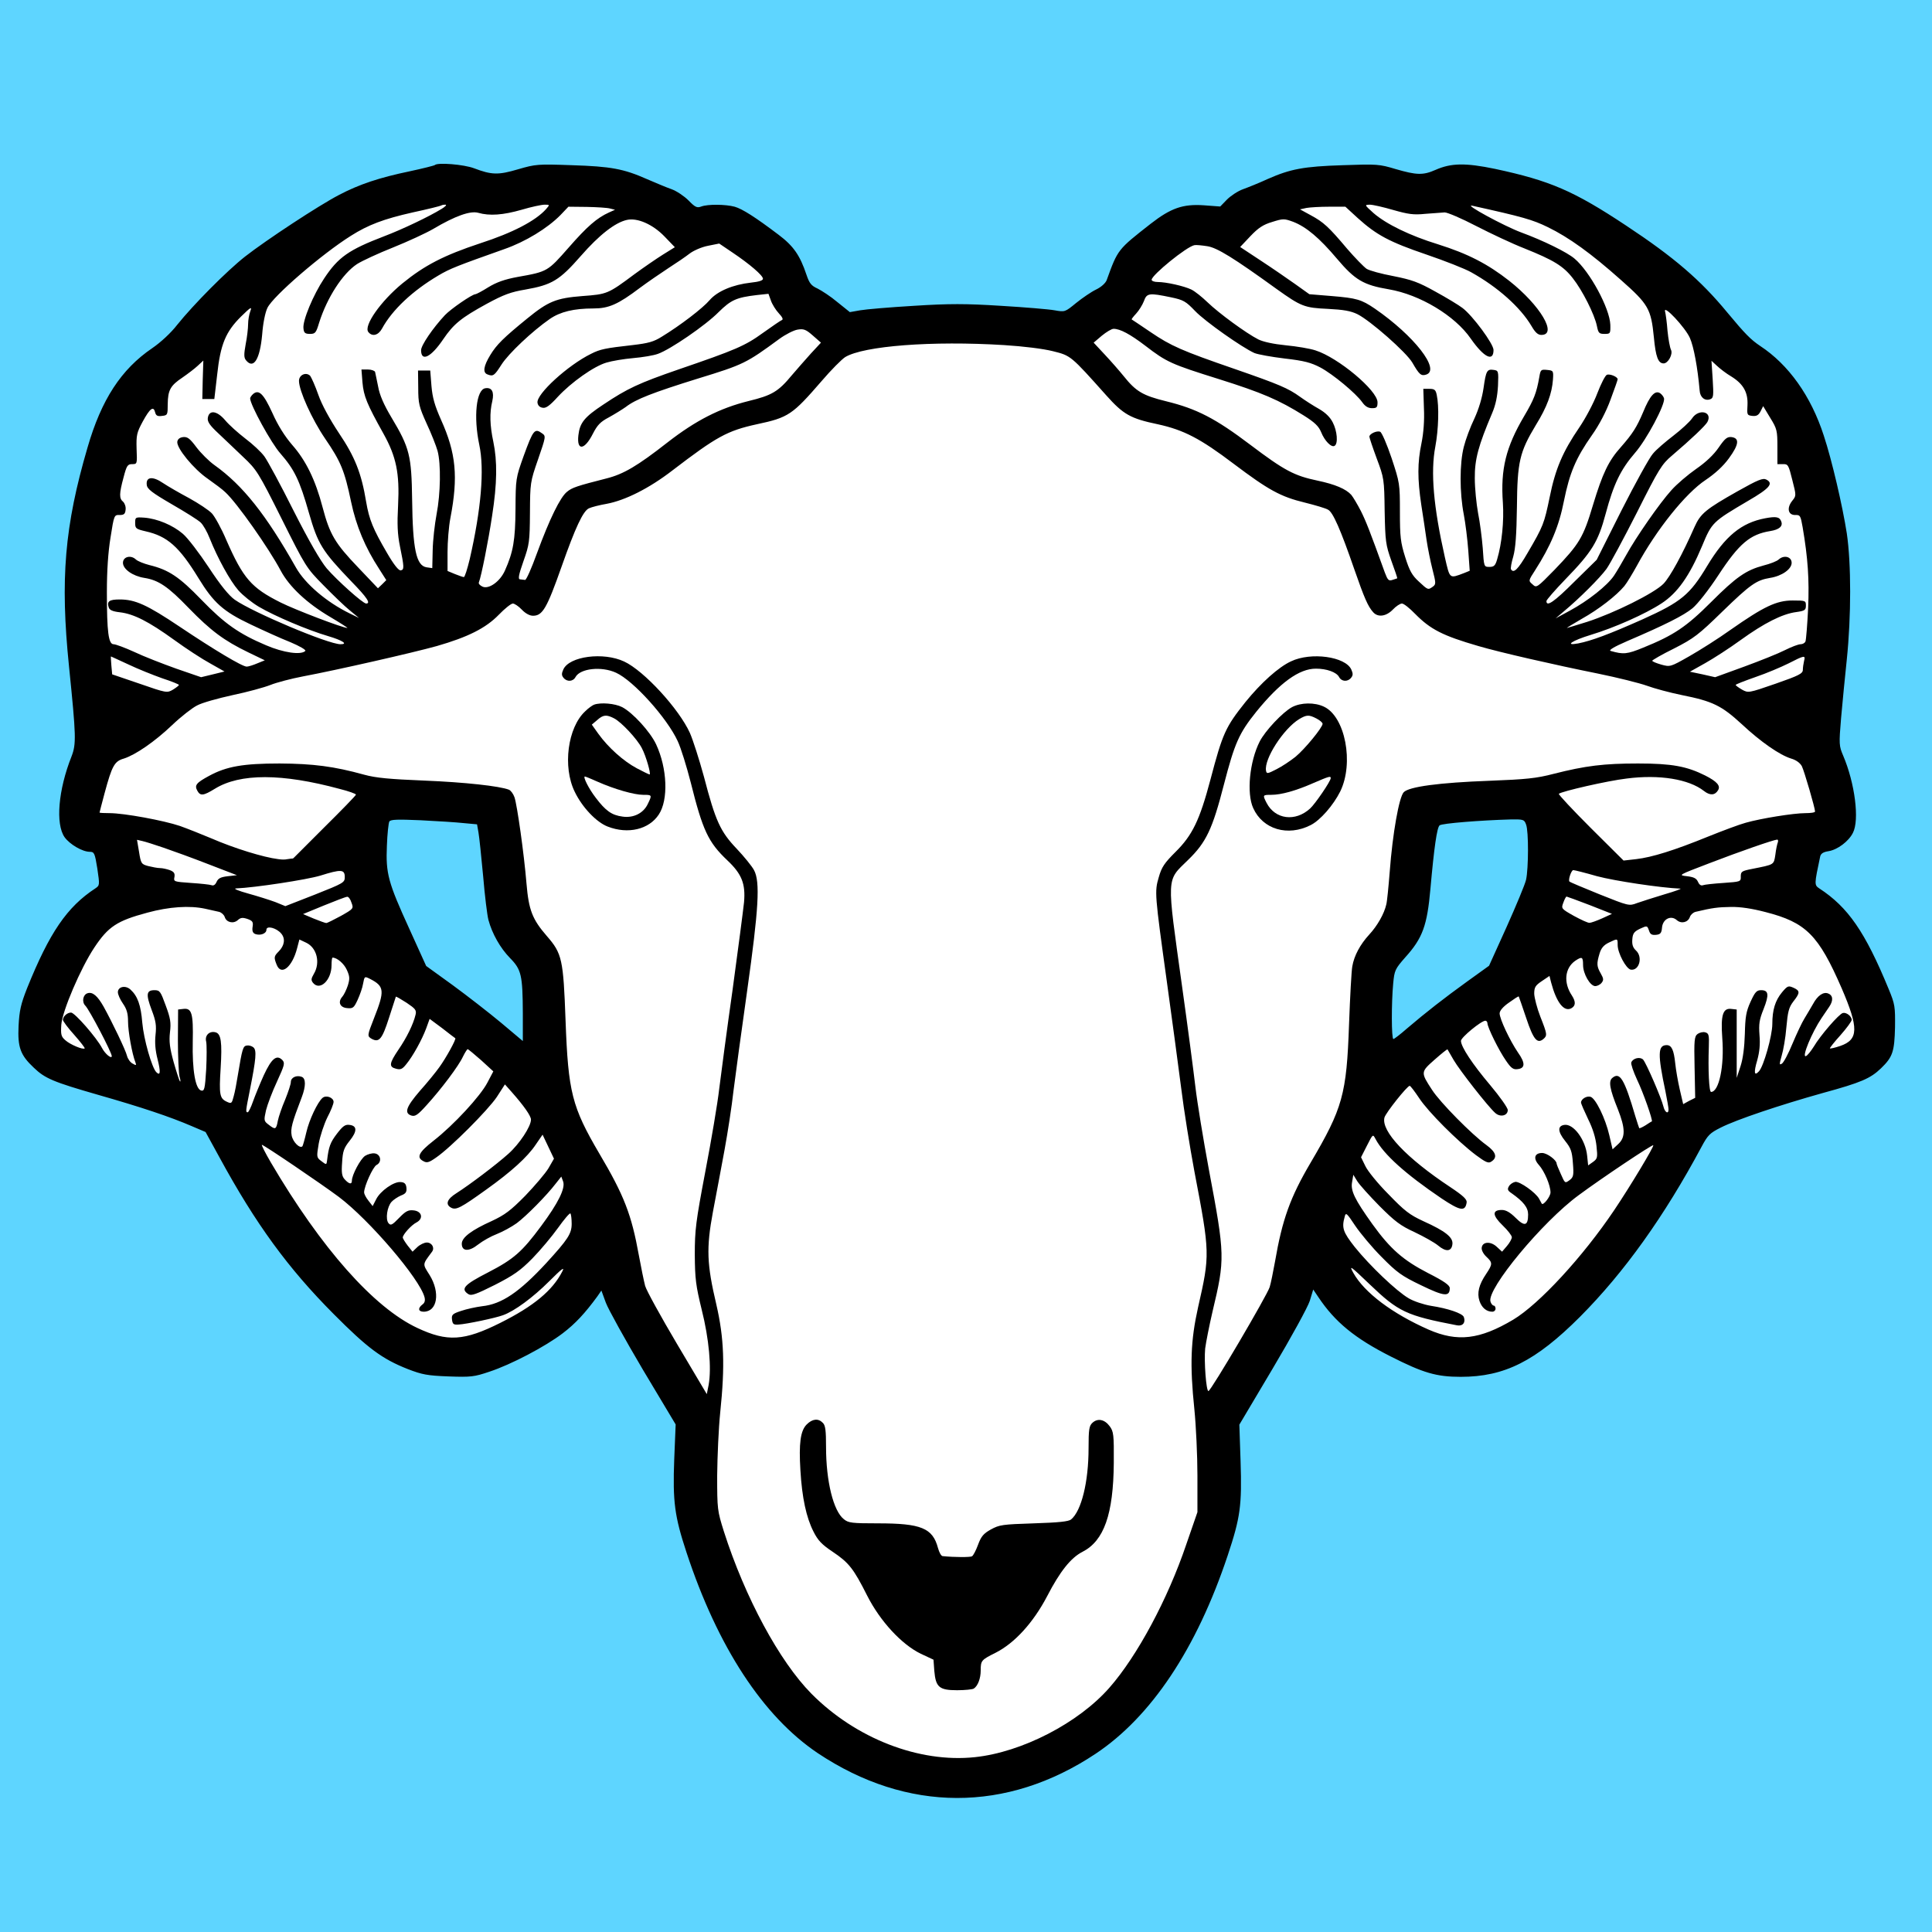
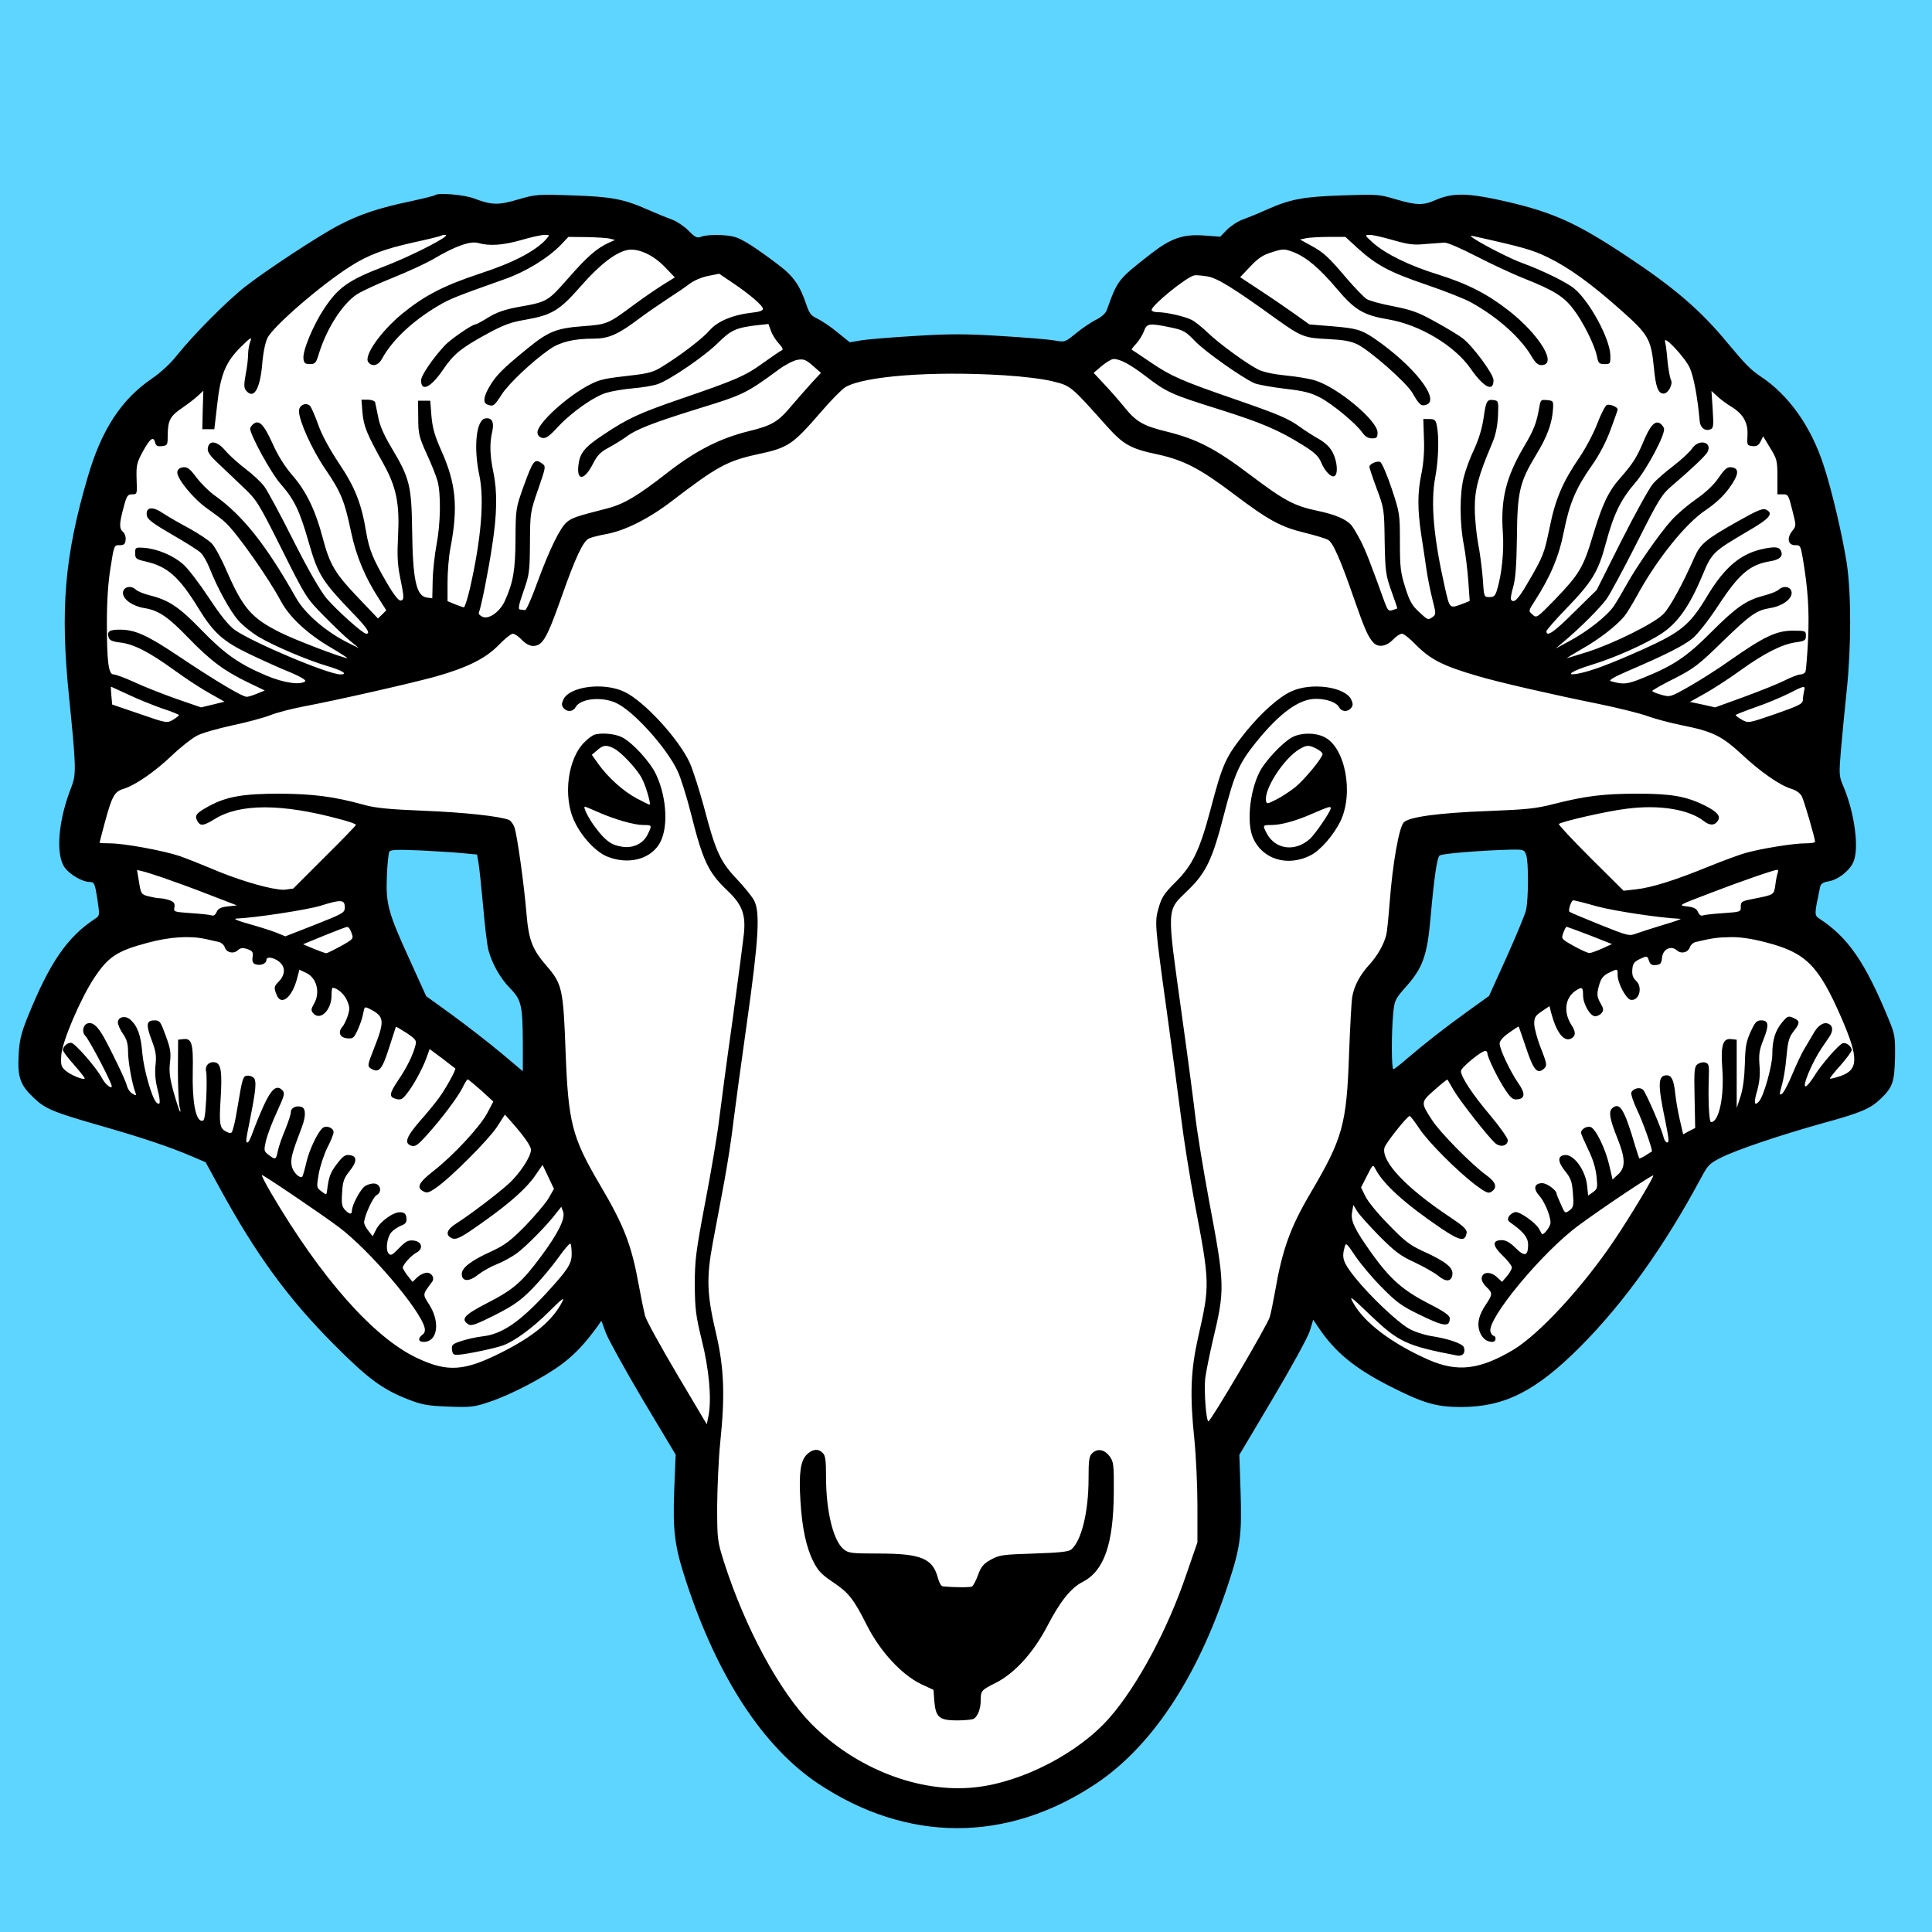
<svg xmlns="http://www.w3.org/2000/svg" viewBox="0 0 512 512" height="512" width="512" xml:space="preserve" id="svg1489" version="1.1">
-   <defs id="defs1493">
-     <clipPath id="clipPath1515" clipPathUnits="userSpaceOnUse">
-       <path id="path1513" d="M 0,595.28 H 841.89 V 0 H 0 Z" />
-     </clipPath>
-   </defs>
+   <defs id="defs1493" />
  <g transform="matrix(1.333333,0,0,-1.333333,0,793.7067)" id="g1497">
    <path id="path1499" style="fill:#5ed5ff;fill-opacity:1;fill-rule:nonzero;stroke:none;stroke-width:0.546" d="M -1.328,208.96 H 384.088 V 596.824 H -1.328 Z" />
  </g>
  <g id="layer2">
-     <path style="fill:#ffffff;stroke:#000000;stroke-width:0.75px;stroke-linecap:butt;stroke-linejoin:miter;stroke-opacity:1" d="m 23.593,416.414 -1.097,13.717 23.044,-6.035 7.681,-2.743 16.46,3.841 6.584,-14.265 13.168,-17.009 23.044,-21.398 7.133,-28.531 -12.071,-13.168 -18.655,-6.035 -25.239,13.717 -17.009,29.079 -3.292,5.487 -35.115,12.619 2.743,18.655 z" id="path56" transform="matrix(1.333333,0,0,-1.333333,0,793.7067)" />
-     <path style="fill:#ffffff;stroke:#000000;stroke-width:1px;stroke-linecap:butt;stroke-linejoin:miter;stroke-opacity:1" d="m 350.417,321.886 8.047,25.605 25.605,12.437 25.605,-9.51 33.652,-43.894 8.047,-10.242 44.625,-17.557 -8.779,-32.92 -11.705,-5.852 -0.732,-21.215 -35.846,10.973 -24.873,-0.732 -8.047,26.336 -41.699,30.725 z" id="path66" />
-     <path style="fill:#ffffff;stroke:#000000;stroke-width:1px;stroke-linecap:butt;stroke-linejoin:miter;stroke-opacity:1" d="m 68.035,229.344 -47.551,-12.437 5.852,-27.068 0.732,-74.619 41.699,-42.43 43.162,-22.678 46.088,1.463 30.725,8.047 22.678,16.826 18.289,10.973 h 54.135 l 23.41,-23.41 29.262,-9.51 32.189,-4.389 h 32.189 l 25.605,13.9 32.189,24.873 21.215,30.725 5.852,49.014 -6.584,24.141 5.121,26.336 -16.826,0.732 -34.383,10.973 -20.484,-7.316 -7.316,-10.242 -29.994,2.195 -3.658,29.994 -9.51,13.168 v 32.92 l -16.826,28.531 -5.121,27.799 -17.557,29.262 -0.732,24.873 -7.316,26.336 -23.41,28.531 -29.994,14.631 -32.92,-5.121 -26.336,-24.873 -17.557,-36.578 -1.463,-32.189 -23.41,-51.209 -16.094,-37.31 -2.195,-30.725 -8.779,-26.336 -2.926,-13.9 -29.262,-0.732 -14.631,14.631 -8.462,0.907 z" id="path68" />
+     <path style="fill:#ffffff;stroke:#000000;stroke-width:1px;stroke-linecap:butt;stroke-linejoin:miter;stroke-opacity:1" d="m 31.457,246.488 -1.463,-18.289 30.725,8.047 10.242,3.658 21.947,-5.121 8.779,19.021 17.557,22.678 30.725,28.531 9.51,38.041 -16.094,17.557 -24.873,8.047 L 84.861,350.37 62.183,311.597 57.793,304.281 10.973,287.456 14.631,262.583 Z" id="path56" />
+     <path style="fill:#ffffff;stroke:#000000;stroke-width:1px;stroke-linecap:butt;stroke-linejoin:miter;stroke-opacity:1" d="m 350.417,329.886 8.047,25.605 25.605,12.437 25.605,-9.51 33.652,-43.894 8.047,-10.242 44.625,-17.557 -8.779,-32.92 -11.705,-5.852 -0.732,-21.215 -35.846,10.973 -24.873,-0.732 -8.047,26.336 -41.699,30.725 z" id="path66" />
+     <path style="fill:#ffffff;stroke:#000000;stroke-width:1px;stroke-linecap:butt;stroke-linejoin:miter;stroke-opacity:1" d="m 68.035,237.344 -47.551,-12.437 5.852,-27.068 0.732,-74.619 41.699,-42.43 43.162,-22.678 46.088,1.463 30.725,8.047 22.678,16.826 18.289,10.973 h 54.135 l 23.41,-23.41 29.262,-9.51 32.189,-4.389 h 32.189 l 25.605,13.9 32.189,24.873 21.215,30.725 5.852,49.014 -6.584,24.141 5.121,26.336 -16.826,0.732 -34.383,10.973 -20.484,-7.316 -7.316,-10.242 -29.994,2.195 -3.658,29.994 -9.51,13.168 v 32.92 l -16.826,28.531 -5.121,27.799 -17.557,29.262 -0.732,24.873 -7.316,26.336 -23.41,28.531 -29.994,14.631 -32.92,-5.121 -26.336,-24.873 -17.557,-36.578 -1.463,-32.189 -23.41,-51.209 -16.094,-37.31 -2.195,-30.725 -8.779,-26.336 -2.926,-13.9 -29.262,-0.732 -14.631,14.631 -8.462,0.907 z" id="path68" />
  </g>
  <g id="layer1">
-     <g transform="matrix(0.05392929,0,0,-0.05392929,1.575561,507.2476)" fill="#000000" stroke="none" id="g150">
+     <g transform="matrix(0.05392929,0,0,-0.05392929,1.575561,515.2476)" fill="#000000" stroke="none" id="g150">
      <path d="m 2108,8595 c -3,-3 -59,-17 -124,-31 -149,-31 -248,-64 -347,-116 -100,-52 -357,-221 -462,-303 -89,-70 -253,-235 -334,-336 -30,-39 -81,-86 -122,-114 C 566,7591 469,7442 401,7207 288,6821 266,6560 310,6130 c 35,-344 36,-380 12,-442 -65,-164 -79,-331 -34,-396 26,-36 88,-72 124,-72 22,0 25,-7 37,-82 12,-82 12,-83 -10,-98 -139,-91 -225,-217 -335,-490 -31,-79 -38,-110 -42,-186 -5,-105 9,-143 75,-205 55,-53 96,-70 315,-133 214,-61 354,-108 461,-154 l 68,-29 68,-124 c 179,-329 338,-546 561,-770 167,-168 238,-221 365,-271 70,-27 95,-32 200,-36 110,-4 126,-2 200,23 107,35 276,124 361,189 62,47 110,99 170,181 l 20,29 22,-60 c 12,-32 94,-180 182,-329 l 161,-269 -7,-171 c -8,-209 2,-281 60,-457 153,-465 376,-806 645,-987 439,-293 929,-294 1366,-3 273,182 496,516 649,975 62,186 70,245 63,462 l -6,180 164,276 c 92,155 172,301 182,332 l 17,56 25,-37 c 82,-123 180,-203 356,-292 160,-81 224,-100 344,-100 215,0 368,77 586,295 218,219 415,495 597,835 31,58 41,68 95,95 77,39 291,111 502,170 187,51 233,71 285,121 58,56 66,82 69,202 1,101 0,112 -31,187 -116,282 -200,403 -341,495 -25,17 -25,19 4,156 3,15 15,23 41,27 44,7 99,48 120,90 33,63 10,244 -48,380 -20,47 -21,55 -10,185 7,76 19,205 28,287 22,213 22,471 0,620 -21,135 -73,359 -113,480 -63,195 -173,349 -313,441 -46,31 -73,58 -161,164 -131,159 -261,271 -497,427 -258,171 -374,221 -645,279 -145,30 -215,29 -292,-5 -61,-27 -93,-26 -196,4 -80,24 -91,25 -259,19 -194,-6 -259,-19 -370,-68 -41,-19 -96,-41 -121,-50 -25,-9 -60,-32 -79,-51 l -33,-34 -81,6 c -103,7 -162,-14 -261,-91 -162,-127 -161,-125 -216,-277 -6,-15 -27,-34 -52,-46 -23,-11 -67,-41 -98,-66 -55,-45 -55,-45 -106,-36 -27,5 -146,15 -264,22 -174,11 -254,11 -427,0 -118,-7 -236,-17 -264,-22 l -51,-9 -61,49 c -33,28 -78,57 -98,67 -31,14 -40,26 -54,67 -32,96 -64,142 -137,197 -115,87 -178,127 -216,138 -45,12 -132,13 -164,1 -21,-8 -30,-4 -63,30 -21,21 -58,46 -83,55 -26,9 -80,32 -122,50 -113,50 -176,62 -368,68 -168,6 -178,5 -264,-20 -98,-29 -130,-28 -217,5 -51,19 -178,29 -192,16 z m 34,-215 c -63,-39 -196,-102 -283,-135 -175,-67 -226,-103 -295,-207 -54,-81 -107,-208 -102,-246 2,-22 8,-27 32,-27 26,0 30,5 45,55 39,123 115,241 186,288 25,16 105,53 178,82 72,29 161,70 197,91 108,64 182,90 221,79 56,-16 122,-11 213,15 47,14 98,25 113,25 26,0 26,0 7,-22 -51,-57 -163,-116 -324,-168 -178,-59 -273,-108 -382,-197 -106,-87 -192,-209 -167,-239 19,-24 49,-16 67,17 50,92 150,186 277,261 57,34 94,48 325,130 103,36 211,102 275,167 l 39,41 91,-1 c 49,-1 101,-4 114,-8 l 24,-6 -29,-13 c -60,-27 -108,-69 -199,-173 -103,-117 -103,-118 -250,-144 -65,-12 -104,-26 -145,-51 -30,-19 -59,-34 -63,-34 -16,0 -122,-73 -150,-103 -59,-63 -117,-148 -117,-172 0,-59 49,-35 109,54 51,75 88,105 214,174 83,45 118,58 190,70 130,23 167,45 272,165 90,103 168,164 226,177 52,12 128,-22 185,-81 l 51,-53 -58,-36 c -32,-20 -96,-64 -141,-97 -130,-97 -134,-98 -255,-107 -129,-10 -168,-26 -271,-110 -118,-96 -151,-129 -182,-180 -33,-54 -38,-86 -14,-95 28,-11 34,-7 69,48 35,55 152,165 237,224 52,36 119,52 215,52 75,0 121,20 228,101 39,29 102,72 140,97 39,25 86,57 105,72 20,15 59,32 90,38 l 55,11 65,-44 c 85,-57 150,-113 150,-129 0,-9 -21,-15 -59,-19 -89,-10 -165,-42 -203,-86 -34,-40 -144,-124 -234,-179 -41,-26 -68,-33 -145,-42 -133,-15 -159,-20 -204,-43 -114,-56 -269,-198 -263,-240 2,-14 11,-23 26,-25 16,-3 35,11 74,54 66,71 177,150 239,168 26,8 85,18 131,22 46,4 101,13 122,21 60,21 234,140 298,205 61,60 87,72 189,84 l 56,6 12,-33 c 6,-18 24,-47 39,-63 17,-18 23,-30 15,-33 -6,-2 -48,-31 -93,-63 -88,-64 -136,-84 -413,-179 -197,-68 -253,-94 -371,-173 -94,-62 -116,-90 -123,-151 -9,-78 30,-74 71,7 22,43 37,59 79,81 29,16 66,39 83,51 49,38 131,70 356,140 222,68 236,75 398,194 30,22 71,43 90,46 30,5 41,1 75,-29 l 40,-35 -50,-54 c -27,-30 -69,-78 -93,-106 -67,-81 -98,-99 -213,-127 -141,-35 -259,-95 -399,-204 -147,-115 -215,-155 -298,-176 -145,-37 -170,-45 -195,-66 -33,-26 -86,-134 -148,-303 -26,-72 -52,-131 -58,-130 -6,1 -17,2 -25,3 -10,1 -7,21 17,89 29,82 31,96 32,237 1,148 1,152 40,264 38,110 39,114 20,127 -37,27 -44,18 -91,-111 -39,-109 -39,-112 -40,-260 -1,-154 -11,-211 -52,-303 -24,-54 -79,-93 -110,-79 -13,6 -21,15 -18,21 12,30 47,206 65,327 25,160 26,268 6,364 -17,80 -19,142 -5,200 10,45 -2,68 -34,63 -45,-6 -59,-141 -30,-278 26,-121 9,-318 -47,-562 -12,-49 -24,-88 -29,-88 -4,0 -24,7 -44,15 l -36,15 v 93 c 0,50 6,126 14,167 39,203 28,319 -46,483 -31,70 -42,108 -47,166 l -6,76 h -30 -30 l 1,-85 c 0,-77 4,-93 41,-175 23,-49 47,-110 54,-135 17,-63 15,-209 -5,-312 -9,-48 -18,-127 -19,-176 l -2,-88 -28,4 c -51,8 -68,89 -71,332 -3,217 -12,255 -102,405 -37,62 -58,110 -65,151 -7,32 -13,65 -15,72 -2,6 -18,12 -35,12 h -32 l 5,-64 c 6,-67 22,-106 103,-251 63,-113 80,-195 72,-352 -5,-93 -3,-142 9,-201 21,-103 22,-116 4,-119 -10,-2 -34,28 -67,85 -69,118 -88,164 -103,252 -23,140 -55,221 -134,338 -45,68 -84,139 -101,188 -15,43 -34,85 -40,93 -20,20 -55,5 -55,-25 0,-48 64,-189 128,-283 78,-114 96,-158 128,-311 25,-119 69,-224 138,-330 l 35,-55 -20,-20 -21,-20 -97,102 c -114,119 -140,163 -175,296 -35,134 -82,230 -149,306 -37,43 -71,97 -98,158 -43,94 -66,116 -94,93 -8,-7 -15,-17 -15,-22 0,-31 104,-221 149,-271 68,-78 94,-130 140,-292 44,-153 65,-187 208,-336 78,-80 97,-109 73,-109 -16,0 -143,114 -194,173 -30,36 -87,134 -162,282 -63,126 -128,246 -144,268 -16,22 -58,61 -94,88 -35,27 -80,67 -99,90 -40,47 -79,52 -85,11 -3,-18 10,-37 51,-75 30,-29 86,-81 123,-117 66,-62 75,-76 189,-304 117,-234 121,-241 205,-326 47,-48 105,-104 130,-124 l 45,-37 -45,22 c -115,56 -220,146 -265,226 -147,260 -261,404 -400,503 -27,19 -67,59 -89,88 -32,43 -44,52 -65,50 -17,-2 -27,-10 -29,-23 -4,-31 80,-134 150,-182 34,-24 73,-53 86,-66 57,-52 213,-274 272,-385 42,-79 129,-161 245,-229 49,-29 86,-53 83,-53 -23,0 -256,89 -328,125 -144,72 -184,118 -267,307 -24,57 -57,116 -71,131 -15,16 -65,49 -112,75 -47,25 -104,58 -128,74 -51,35 -85,31 -80,-9 2,-20 25,-38 123,-95 66,-38 130,-78 142,-90 12,-11 32,-46 44,-77 39,-98 100,-209 141,-256 22,-25 67,-61 101,-81 78,-46 241,-115 340,-144 71,-21 100,-40 61,-40 -60,0 -432,157 -520,219 -28,20 -70,71 -127,158 -47,71 -104,146 -128,166 -49,42 -125,74 -189,79 -44,3 -45,2 -45,-26 0,-27 4,-30 51,-41 107,-24 165,-75 260,-230 74,-121 122,-164 255,-227 63,-30 151,-70 197,-88 45,-19 78,-38 73,-43 -21,-21 -107,-9 -193,28 -132,56 -203,105 -318,224 -109,113 -161,147 -255,170 -27,7 -58,19 -67,28 -25,23 -63,13 -63,-17 0,-31 48,-65 105,-74 70,-11 117,-43 218,-148 108,-111 173,-160 293,-218 l 81,-39 -37,-15 c -21,-9 -44,-16 -52,-16 -22,0 -162,84 -329,196 -161,108 -219,134 -295,134 -51,0 -64,-9 -54,-39 4,-13 19,-20 55,-24 68,-8 141,-45 267,-136 59,-43 139,-95 178,-116 l 69,-39 -57,-14 -58,-14 -122,42 c -67,24 -160,60 -206,82 -46,21 -92,38 -102,38 -25,0 -33,59 -33,255 0,107 6,197 18,270 17,109 18,111 44,110 22,0 28,5 30,26 2,14 -4,31 -12,39 -20,16 -20,39 2,120 15,58 20,65 42,65 25,0 25,1 22,75 -2,68 1,80 30,134 36,66 53,78 61,46 4,-17 12,-21 34,-18 27,3 28,5 28,58 1,69 13,91 73,131 26,18 59,43 74,57 l 28,26 -3,-95 -2,-94 h 30 29 l 14,120 c 16,149 42,211 118,286 47,46 54,50 45,26 -6,-16 -11,-44 -11,-64 0,-20 -5,-64 -12,-99 -9,-50 -9,-66 2,-79 37,-45 68,5 79,126 4,55 15,110 26,132 27,57 268,265 410,354 85,54 162,83 304,115 75,16 138,32 140,34 2,2 11,4 20,4 9,0 1,-9 -17,-20 z m 4675,-6 c 74,-21 100,-25 158,-19 39,3 81,6 95,7 14,0 84,-30 155,-67 72,-37 178,-87 237,-110 142,-57 191,-86 238,-147 46,-58 106,-176 118,-234 7,-35 11,-39 37,-39 29,0 30,1 29,45 -3,81 -101,262 -176,325 -36,31 -154,89 -263,129 -83,31 -284,140 -240,131 249,-55 297,-69 371,-105 105,-51 214,-130 359,-259 137,-121 149,-143 163,-283 9,-96 21,-128 48,-128 22,0 47,46 36,67 -5,10 -13,52 -17,93 -3,41 -9,84 -12,95 -10,38 99,-78 122,-130 19,-43 38,-145 48,-259 2,-33 26,-52 52,-42 16,6 17,16 12,98 l -6,91 27,-25 c 15,-14 46,-38 70,-52 60,-37 83,-79 80,-141 -3,-48 -2,-50 24,-53 20,-2 30,3 40,22 l 13,26 35,-58 c 33,-53 35,-63 35,-142 v -85 h 27 c 25,1 28,-4 46,-77 20,-78 20,-78 0,-103 -28,-35 -21,-70 14,-70 25,1 27,-3 37,-60 26,-153 33,-256 27,-398 -4,-81 -10,-155 -13,-163 -3,-8 -14,-14 -24,-14 -11,0 -45,-13 -77,-29 -31,-16 -121,-52 -200,-81 l -143,-52 -62,14 -62,13 75,42 c 41,23 120,74 175,114 115,83 204,128 272,137 43,6 48,10 48,32 0,24 -2,25 -65,25 -80,0 -142,-30 -305,-144 -60,-43 -152,-101 -203,-130 -93,-53 -94,-53 -138,-41 -24,7 -44,15 -44,19 0,3 48,31 107,60 98,50 120,67 238,182 137,133 167,154 234,165 58,9 106,43 106,74 0,30 -37,40 -63,17 -9,-9 -43,-22 -75,-30 -86,-23 -134,-56 -258,-180 -121,-121 -183,-163 -334,-224 -78,-32 -97,-34 -159,-16 -12,3 13,19 80,48 189,81 278,126 322,162 25,21 79,89 128,164 101,154 155,199 253,215 45,7 64,24 55,47 -8,23 -25,26 -79,16 -117,-22 -197,-88 -285,-234 -85,-142 -128,-177 -316,-262 -166,-74 -252,-106 -318,-119 -70,-13 -30,14 62,42 116,35 269,103 348,155 78,51 137,134 199,282 48,116 52,119 225,221 107,62 127,86 91,105 -17,9 -40,0 -143,-58 -154,-87 -181,-109 -210,-174 -59,-134 -120,-246 -153,-280 -45,-46 -242,-144 -375,-187 -52,-16 -97,-30 -99,-30 -3,0 30,20 73,45 84,47 170,114 209,161 13,16 40,61 61,99 97,179 240,357 338,422 46,31 86,67 115,107 49,67 53,99 12,104 -21,2 -32,-7 -63,-52 -24,-35 -63,-72 -111,-105 -40,-28 -94,-74 -120,-103 -59,-65 -174,-231 -222,-318 -20,-36 -47,-82 -61,-103 -33,-49 -128,-124 -217,-172 l -70,-38 40,34 c 77,64 177,164 210,209 18,25 85,150 150,278 108,215 122,237 173,280 94,80 163,146 173,164 27,51 -43,68 -76,17 -11,-16 -52,-54 -91,-84 -39,-30 -85,-69 -101,-89 -17,-19 -86,-144 -154,-278 l -122,-243 -109,-107 c -100,-100 -138,-126 -138,-96 0,6 42,54 94,108 130,134 160,183 197,321 39,146 74,218 144,299 57,65 149,238 143,268 -2,8 -11,20 -20,26 -25,15 -50,-13 -83,-94 -31,-73 -51,-105 -109,-171 -61,-68 -90,-129 -137,-284 -48,-161 -67,-192 -190,-320 -86,-88 -88,-89 -107,-71 -21,18 -21,18 12,69 77,120 118,218 142,341 28,138 58,210 138,324 35,49 70,116 91,174 19,51 35,96 35,100 0,12 -38,28 -53,22 -8,-3 -29,-44 -47,-91 -18,-48 -58,-123 -88,-167 -82,-120 -118,-204 -146,-343 -27,-130 -31,-142 -109,-275 -47,-81 -68,-101 -81,-80 -3,5 2,33 11,63 11,40 16,104 18,244 2,222 13,269 93,402 55,89 79,155 84,223 3,44 2,45 -29,48 -30,3 -32,1 -38,-35 -14,-79 -26,-110 -75,-193 -89,-151 -116,-260 -104,-425 6,-89 -5,-200 -28,-277 -9,-32 -16,-38 -38,-38 -27,0 -27,0 -33,93 -4,50 -14,128 -23,172 -8,44 -16,121 -16,170 -1,94 18,162 85,320 18,42 26,83 29,135 3,72 2,75 -21,78 -33,5 -38,-4 -50,-89 -7,-48 -23,-102 -45,-150 -20,-41 -43,-103 -52,-139 -21,-81 -21,-226 0,-333 8,-42 18,-122 22,-177 l 7,-99 -27,-11 c -74,-28 -70,-31 -95,77 -56,248 -71,419 -47,544 16,86 19,198 7,254 -5,25 -11,30 -36,30 h -30 l 3,-95 c 3,-61 -2,-123 -12,-172 -20,-96 -20,-175 -1,-303 9,-55 20,-133 26,-173 6,-40 19,-105 29,-144 17,-67 18,-73 2,-85 -24,-17 -24,-17 -69,25 -33,30 -46,53 -67,120 -23,73 -26,100 -26,223 0,138 -1,143 -41,264 -23,68 -48,126 -56,129 -16,7 -53,-10 -53,-24 0,-5 16,-53 36,-107 36,-96 37,-102 39,-258 3,-149 5,-166 33,-245 17,-46 30,-85 29,-86 -1,-1 -12,-4 -24,-8 -18,-6 -23,-1 -37,36 -73,202 -92,251 -118,303 -17,33 -38,68 -47,79 -26,29 -80,52 -166,70 -114,24 -162,49 -330,176 -172,130 -263,177 -414,214 -114,28 -148,48 -208,123 -21,26 -63,74 -93,106 l -55,59 40,34 c 22,18 48,34 58,34 32,0 81,-26 157,-84 104,-80 127,-90 360,-163 213,-67 296,-103 416,-178 56,-35 75,-54 87,-83 17,-43 51,-77 66,-67 18,10 13,73 -9,115 -13,26 -36,48 -67,66 -27,15 -69,42 -94,60 -58,42 -103,61 -319,136 -264,91 -315,114 -414,181 -50,34 -92,62 -94,63 -2,1 8,14 22,29 14,15 31,43 38,61 14,40 26,41 132,19 63,-13 74,-20 120,-68 49,-51 229,-178 291,-206 17,-7 83,-19 149,-27 96,-11 129,-20 175,-44 62,-33 175,-127 206,-171 14,-20 29,-29 48,-29 23,0 27,4 27,29 0,58 -194,220 -305,255 -27,9 -93,20 -146,25 -60,6 -111,17 -135,29 -59,30 -193,128 -249,182 -27,26 -63,55 -80,63 -35,17 -123,37 -165,37 -17,0 -30,5 -30,11 0,23 172,163 210,170 8,2 37,-1 63,-5 48,-7 129,-57 342,-211 119,-85 136,-92 251,-97 77,-4 112,-10 145,-26 64,-32 240,-187 270,-238 34,-59 43,-67 68,-59 72,23 -59,191 -252,324 -66,45 -90,52 -212,62 l -110,9 -70,50 c -38,27 -115,80 -170,116 l -100,66 50,53 c 39,41 63,57 107,70 54,17 59,17 103,1 65,-25 130,-80 216,-182 88,-104 130,-129 255,-150 152,-26 324,-129 402,-242 65,-93 112,-116 112,-56 0,30 -102,168 -152,206 -18,14 -79,51 -134,81 -84,47 -116,58 -206,76 -59,11 -118,27 -132,36 -14,10 -57,54 -95,98 -91,108 -116,131 -179,165 l -53,29 32,7 c 17,3 67,6 111,6 h 80 l 61,-56 c 92,-83 155,-117 337,-179 91,-31 190,-70 220,-87 131,-73 242,-172 297,-265 18,-31 31,-43 48,-43 81,0 -5,145 -158,266 -106,83 -203,133 -349,179 -140,43 -256,100 -318,154 -44,40 -45,40 -18,41 15,0 67,-12 115,-26 z M 4905,7710 c 96,-6 192,-18 240,-30 88,-22 87,-21 262,-217 84,-94 119,-114 253,-142 128,-28 209,-70 374,-195 170,-128 229,-161 349,-190 52,-13 103,-28 114,-35 24,-12 62,-99 129,-293 49,-141 67,-182 92,-210 23,-27 64,-22 97,12 16,17 36,30 45,30 9,0 38,-23 65,-51 75,-76 135,-107 311,-158 101,-30 377,-93 586,-135 98,-20 206,-47 242,-60 35,-13 113,-34 172,-46 151,-30 195,-52 293,-142 94,-88 188,-153 244,-170 24,-7 43,-21 52,-37 12,-24 65,-206 65,-223 0,-5 -21,-8 -47,-8 -59,0 -219,-26 -293,-47 -30,-8 -113,-39 -185,-68 -167,-68 -276,-102 -354,-111 l -62,-7 -162,161 c -89,89 -159,164 -156,167 13,12 239,64 333,75 161,21 306,-3 380,-61 29,-23 54,-22 69,3 14,22 -4,43 -63,73 -90,45 -163,59 -330,59 -167,0 -258,-11 -415,-51 -84,-22 -135,-27 -315,-34 -247,-9 -395,-29 -421,-56 -23,-23 -55,-203 -69,-390 -6,-75 -13,-148 -17,-162 -10,-45 -44,-105 -84,-148 -44,-48 -74,-103 -83,-156 -4,-20 -11,-149 -16,-285 -12,-344 -31,-412 -189,-680 -100,-170 -139,-278 -175,-487 -9,-49 -20,-105 -26,-124 -11,-38 -289,-511 -301,-511 -11,0 -22,145 -16,209 4,31 20,112 36,181 62,260 62,275 -18,700 -27,146 -57,328 -66,405 -9,77 -38,298 -65,490 -77,555 -79,519 29,625 89,86 120,152 176,370 53,204 74,252 159,358 116,143 211,212 293,212 53,0 101,-17 114,-41 12,-23 42,-25 59,-4 10,12 10,21 1,41 -29,63 -197,87 -296,40 -61,-28 -147,-105 -224,-200 -98,-123 -112,-153 -172,-381 -53,-200 -89,-274 -172,-356 -54,-54 -68,-74 -82,-124 -21,-71 -20,-81 40,-515 25,-179 56,-413 70,-520 13,-107 43,-292 65,-410 77,-403 77,-410 18,-669 -36,-162 -41,-280 -18,-501 8,-80 15,-226 15,-325 v -180 l -55,-159 c -91,-269 -241,-548 -377,-703 -152,-174 -431,-318 -662,-342 -274,-29 -585,92 -803,312 -157,159 -326,472 -430,797 -32,102 -33,109 -33,275 1,94 7,233 15,310 24,231 19,365 -19,530 -47,199 -50,277 -17,455 15,80 41,216 57,304 16,87 36,217 44,290 9,72 39,293 67,491 57,405 65,538 34,595 -10,19 -49,67 -85,105 -80,84 -104,135 -161,354 -23,84 -54,181 -69,215 -54,119 -226,306 -323,351 -102,48 -270,26 -299,-39 -9,-20 -9,-29 1,-41 17,-21 47,-19 59,4 23,42 127,54 199,21 86,-39 251,-223 303,-336 16,-34 44,-125 64,-203 59,-236 86,-294 180,-383 71,-67 90,-115 82,-206 -4,-38 -29,-230 -56,-428 -28,-197 -57,-417 -66,-489 -8,-71 -39,-254 -68,-405 -47,-248 -52,-288 -52,-410 1,-119 5,-151 34,-270 36,-143 49,-287 34,-370 l -9,-45 -146,246 c -80,135 -151,264 -157,286 -6,23 -20,91 -31,151 -36,199 -72,293 -194,499 -135,230 -153,302 -166,653 -11,302 -17,330 -92,416 -71,82 -89,127 -100,258 -12,146 -46,386 -59,424 -6,17 -18,33 -27,37 -45,18 -218,37 -417,45 -170,7 -237,13 -295,29 -148,41 -250,54 -415,55 -178,0 -261,-14 -347,-61 -63,-34 -72,-46 -58,-72 15,-28 30,-26 87,9 123,76 329,76 613,-1 44,-11 80,-24 80,-28 0,-4 -72,-78 -160,-165 l -159,-159 -63,7 c -73,9 -216,53 -331,103 -45,19 -113,46 -152,60 -80,27 -274,63 -346,63 -27,0 -49,1 -49,3 0,1 11,44 25,96 36,133 48,156 94,169 57,18 152,83 238,165 43,41 98,84 122,96 23,13 102,35 175,51 72,15 156,38 186,50 30,12 102,31 160,42 165,31 539,116 657,149 153,44 241,88 305,154 29,30 60,55 69,55 8,0 28,-13 44,-30 18,-19 39,-30 55,-30 47,0 68,36 141,243 67,190 105,272 134,285 13,6 52,16 87,22 91,17 209,76 323,164 217,166 269,195 415,227 156,33 175,47 318,212 47,55 99,107 116,118 91,55 427,81 781,59 z M 601,6141 c 46,-22 121,-52 166,-68 46,-15 83,-30 83,-33 0,-3 -13,-13 -29,-23 -29,-17 -32,-17 -164,29 l -135,46 -4,44 c -2,24 -3,44 -2,44 1,0 39,-18 85,-39 z m 8235,17 c -3,-13 -6,-33 -6,-44 0,-18 -19,-28 -134,-68 -133,-46 -134,-46 -165,-29 -17,10 -31,20 -31,23 0,3 44,20 98,39 53,18 126,49 162,67 78,40 84,41 76,12 z m -6586,-797 65,-6 7,-40 c 4,-22 14,-119 23,-215 8,-96 20,-193 26,-215 18,-67 58,-138 106,-187 56,-57 62,-84 63,-271 v -137 l -107,90 c -60,50 -167,133 -238,185 l -130,94 -83,183 c -104,228 -116,271 -110,408 2,58 8,112 12,119 7,10 39,11 155,6 80,-4 175,-10 211,-14 z m 5220,-7 c 13,-33 12,-216 0,-271 -5,-23 -49,-128 -96,-233 l -86,-190 -107,-77 c -115,-83 -202,-151 -296,-231 -33,-29 -63,-52 -67,-52 -10,0 -10,179 -1,273 6,64 9,71 59,128 86,95 108,157 124,338 18,202 32,300 45,311 12,10 204,25 348,29 64,1 68,0 77,-25 z M 775,5240 c 44,-15 143,-51 220,-81 l 140,-54 -45,-5 c -34,-4 -47,-10 -55,-28 -6,-14 -15,-20 -25,-16 -8,3 -54,8 -101,11 -83,6 -86,6 -81,29 3,18 -2,26 -23,34 -14,5 -36,10 -48,10 -12,0 -38,5 -58,10 -34,9 -36,13 -45,70 l -10,59 26,-6 c 14,-3 61,-18 105,-33 z m 7932,26 c -3,-7 -9,-34 -12,-60 -8,-51 -4,-48 -114,-70 -51,-10 -56,-13 -56,-37 1,-26 -1,-26 -85,-32 -47,-3 -92,-8 -100,-11 -10,-4 -19,2 -25,16 -8,18 -21,24 -54,28 -45,5 -44,5 110,64 148,57 315,115 333,116 4,0 6,-6 3,-14 z M 1665,5096 c 0,-27 -5,-30 -146,-86 l -146,-57 -49,20 c -27,10 -87,29 -134,42 -47,13 -74,24 -60,25 95,4 349,43 415,63 102,32 120,31 120,-7 z m 6154,4 c 86,-23 312,-57 409,-61 9,0 -26,-13 -78,-28 -52,-16 -113,-35 -135,-43 -39,-15 -41,-14 -184,43 -79,32 -146,60 -148,63 -7,7 9,56 19,56 6,0 58,-13 117,-30 z M 1698,4970 c 11,-29 10,-30 -52,-65 -35,-19 -67,-35 -72,-35 -5,0 -32,10 -62,22 l -52,22 102,42 c 57,23 108,43 115,43 6,1 16,-12 21,-29 z m 6085,-12 109,-43 -48,-22 c -27,-12 -55,-22 -62,-22 -8,-1 -42,15 -77,34 -62,35 -63,36 -52,65 6,17 13,30 16,30 2,0 54,-19 114,-42 z M 980,4940 c 25,-6 55,-12 67,-15 12,-3 24,-14 28,-25 8,-27 42,-35 64,-16 14,13 24,14 48,6 25,-9 29,-15 25,-39 -3,-20 1,-30 13,-35 25,-9 55,2 55,21 0,22 50,9 73,-19 21,-25 16,-59 -13,-88 -23,-23 -24,-29 -10,-64 22,-58 77,-13 101,81 l 11,42 34,-16 c 52,-25 70,-98 37,-153 -14,-24 -14,-31 -4,-44 34,-41 91,13 91,87 0,20 2,37 5,37 22,0 56,-29 70,-60 15,-33 15,-44 5,-77 -7,-21 -19,-46 -27,-55 -23,-26 -12,-53 23,-56 29,-3 34,1 52,40 11,24 24,60 27,80 7,37 7,37 35,23 70,-36 72,-58 19,-192 -34,-87 -35,-89 -10,-103 35,-18 50,0 83,103 18,56 33,103 34,105 1,2 25,-12 53,-30 43,-29 49,-36 44,-58 -11,-47 -44,-114 -84,-172 -46,-68 -48,-85 -12,-94 22,-6 31,-2 50,22 33,40 77,120 98,176 l 17,47 62,-46 c 33,-26 62,-48 64,-49 6,-4 -46,-98 -78,-142 -17,-24 -60,-77 -96,-117 -68,-79 -78,-109 -42,-121 19,-6 32,3 76,52 71,78 157,192 178,238 10,20 20,36 23,36 3,0 33,-25 66,-54 l 60,-55 -29,-55 c -34,-66 -166,-209 -265,-286 -73,-57 -85,-82 -50,-100 17,-10 28,-7 62,17 72,49 256,234 299,298 l 40,62 32,-36 c 62,-70 96,-119 96,-137 0,-34 -57,-120 -111,-168 -59,-53 -190,-152 -256,-194 -46,-29 -55,-55 -25,-71 24,-13 48,0 172,89 122,87 203,160 244,222 l 33,48 28,-59 28,-59 -27,-47 c -15,-25 -67,-86 -114,-135 -72,-73 -100,-94 -164,-124 -100,-45 -148,-81 -148,-112 0,-38 35,-40 80,-4 23,18 64,41 93,52 28,11 72,35 97,53 47,35 147,136 192,195 l 27,34 9,-24 c 12,-33 -24,-106 -108,-219 -94,-127 -135,-163 -261,-228 -117,-60 -137,-81 -96,-107 14,-9 38,0 130,46 92,47 125,70 184,130 39,40 96,108 126,150 30,42 57,74 61,71 3,-4 6,-26 6,-51 0,-49 -19,-77 -124,-192 -133,-144 -220,-203 -316,-213 -31,-4 -77,-14 -103,-23 -43,-14 -48,-19 -45,-43 3,-22 7,-26 33,-24 38,2 181,32 218,46 56,20 147,87 227,167 61,61 77,73 64,48 -48,-94 -141,-171 -305,-253 -178,-89 -260,-94 -407,-25 -214,100 -472,391 -720,813 -28,48 -48,87 -44,87 9,0 288,-189 378,-256 150,-113 398,-403 421,-493 4,-16 1,-28 -11,-36 -23,-18 -20,-35 7,-35 67,0 82,94 29,180 -36,57 -36,50 12,115 14,19 -1,45 -26,45 -12,0 -33,-10 -46,-22 l -24,-23 -24,30 c -13,17 -24,35 -24,40 1,15 42,61 68,74 35,19 26,55 -15,59 -26,3 -39,-4 -71,-37 -34,-35 -41,-39 -52,-26 -16,19 -7,81 15,105 9,10 30,24 46,31 24,9 29,17 27,38 -2,19 -9,27 -28,28 -33,4 -101,-44 -121,-85 l -17,-33 -21,27 c -12,15 -21,33 -21,40 0,30 43,125 61,135 28,14 21,53 -9,57 -13,2 -34,-4 -47,-12 -23,-15 -65,-94 -65,-122 0,-20 -14,-17 -35,6 -14,15 -17,32 -13,84 3,55 9,71 37,106 38,47 37,74 -1,78 -21,3 -33,-6 -62,-44 -32,-42 -40,-63 -48,-131 -3,-22 -3,-22 -28,-3 -24,18 -24,20 -13,86 7,38 26,95 42,128 17,32 31,67 31,77 0,21 -36,35 -54,20 -24,-20 -66,-108 -80,-170 -8,-35 -17,-65 -19,-68 -13,-13 -47,21 -53,53 -6,34 1,61 50,189 20,53 20,91 0,99 -26,10 -54,-3 -54,-25 0,-11 -13,-50 -28,-87 -16,-37 -32,-84 -36,-104 -8,-43 -12,-45 -45,-19 -24,18 -24,21 -13,71 7,28 31,92 54,141 37,81 40,91 26,106 -28,28 -53,7 -91,-75 -19,-42 -43,-101 -53,-129 -10,-29 -22,-53 -26,-53 -11,0 -10,6 11,111 30,151 34,194 17,208 -8,7 -23,11 -33,9 -18,-3 -22,-16 -43,-143 -6,-38 -15,-87 -21,-107 -9,-35 -11,-37 -34,-26 -35,16 -38,36 -30,164 8,129 2,170 -25,177 -31,8 -54,-16 -46,-46 3,-15 3,-76 0,-136 -6,-98 -9,-108 -25,-104 -28,8 -44,99 -41,241 3,138 -5,165 -46,160 l -26,-3 -1,-150 c 0,-82 4,-163 8,-180 5,-16 6,-27 2,-23 -3,3 -17,46 -31,95 -19,69 -23,101 -18,146 6,48 2,70 -21,132 -25,69 -29,75 -55,75 -40,0 -43,-20 -14,-97 21,-55 24,-77 19,-123 -4,-39 -1,-76 10,-119 16,-63 14,-84 -6,-64 -22,22 -62,162 -69,243 -7,87 -23,131 -58,163 -25,23 -62,14 -62,-13 0,-11 11,-36 25,-56 19,-27 25,-50 25,-88 0,-49 20,-160 36,-200 6,-16 4,-17 -13,-7 -12,6 -24,23 -28,38 -6,27 -74,168 -115,242 -30,53 -54,74 -79,66 -23,-7 -29,-43 -11,-61 20,-20 130,-230 130,-248 0,-16 -33,11 -48,40 -26,50 -134,174 -152,174 -19,0 -40,-19 -40,-36 0,-6 25,-40 56,-74 30,-34 53,-64 51,-66 -8,-8 -72,19 -95,40 -21,18 -23,28 -20,76 5,68 95,278 162,379 69,104 112,132 261,172 107,29 207,36 285,19 z m 7666,-16 c 200,-51 261,-113 375,-375 84,-195 83,-252 -7,-283 -26,-9 -49,-14 -51,-12 -2,1 21,31 52,65 30,34 55,68 55,75 0,18 -26,38 -43,34 -19,-4 -112,-112 -143,-165 -14,-22 -31,-44 -39,-47 -22,-8 29,116 77,187 10,15 27,40 38,56 21,31 18,56 -6,65 -24,9 -52,-11 -74,-52 -12,-20 -30,-52 -42,-71 -12,-19 -38,-74 -59,-124 -20,-49 -44,-94 -52,-98 -13,-8 -13,-4 -1,39 8,26 19,88 23,139 7,77 12,98 34,127 34,43 34,53 1,68 -25,11 -29,10 -56,-22 -34,-41 -48,-87 -48,-157 0,-56 -43,-209 -66,-232 -23,-25 -26,-6 -8,55 11,40 15,78 11,123 -4,55 -1,76 20,128 28,71 25,93 -12,93 -22,0 -30,-9 -52,-57 -22,-48 -26,-75 -28,-158 -2,-65 -9,-121 -21,-158 l -19,-58 v 168 168 l -27,3 c -41,5 -52,-31 -44,-142 11,-139 -16,-266 -55,-266 -10,0 -15,111 -11,221 2,59 0,67 -18,72 -10,3 -27,-1 -37,-8 -16,-12 -18,-29 -15,-164 l 3,-150 -30,-15 -29,-16 -17,73 c -9,39 -19,97 -22,127 -7,67 -18,90 -42,90 -44,0 -45,-44 -6,-228 8,-40 15,-80 15,-88 0,-25 -18,-15 -25,14 -10,42 -85,215 -100,231 -15,15 -50,7 -58,-14 -3,-7 10,-45 28,-84 31,-64 79,-202 73,-206 -2,0 -16,-9 -31,-19 -16,-10 -30,-16 -31,-14 -1,2 -10,28 -19,58 -54,184 -76,220 -113,189 -20,-16 -13,-55 27,-154 37,-94 38,-138 2,-171 l -28,-26 -16,69 c -19,83 -67,181 -92,189 -19,6 -47,-11 -47,-28 0,-6 16,-42 35,-82 23,-46 37,-92 41,-132 6,-56 5,-62 -17,-78 l -24,-17 -5,48 c -8,78 -67,158 -112,151 -34,-5 -33,-33 4,-79 28,-35 34,-51 38,-108 5,-61 3,-70 -17,-85 -22,-16 -22,-15 -42,30 -12,26 -21,49 -21,52 0,17 -47,52 -71,52 -38,0 -45,-27 -16,-59 27,-30 57,-100 57,-135 0,-20 -36,-66 -43,-55 -1,2 -7,13 -13,24 -17,31 -95,86 -117,83 -11,-2 -25,-11 -31,-21 -9,-15 -7,-22 13,-35 58,-41 81,-70 81,-104 0,-56 -17,-61 -61,-17 -27,27 -48,39 -68,39 -49,0 -47,-27 4,-76 25,-24 45,-50 45,-58 0,-8 -11,-28 -24,-43 l -24,-28 -25,23 c -30,29 -71,27 -75,-3 -2,-12 8,-31 23,-45 31,-29 31,-36 -1,-84 -36,-53 -46,-94 -33,-133 11,-33 34,-53 63,-53 9,0 16,7 16,15 0,8 -4,15 -9,15 -5,0 -13,9 -16,20 -19,61 255,392 434,523 112,83 362,250 366,245 5,-5 -112,-200 -192,-319 -154,-229 -368,-461 -496,-538 -165,-98 -274,-111 -416,-49 -179,79 -316,182 -370,279 -22,40 -15,35 80,-56 142,-136 180,-154 430,-202 28,-5 43,14 33,41 -7,18 -77,42 -162,55 -35,6 -84,22 -109,37 -60,35 -191,160 -265,252 -58,74 -65,94 -49,150 5,21 10,17 51,-45 25,-37 83,-107 130,-154 75,-76 98,-93 194,-139 113,-55 141,-58 141,-14 0,14 -28,34 -107,74 -122,63 -185,118 -273,240 -88,123 -108,165 -100,207 l 6,36 19,-31 c 11,-18 60,-72 109,-122 76,-76 103,-97 173,-129 46,-22 98,-51 116,-66 38,-32 66,-30 70,7 4,33 -34,64 -143,113 -67,31 -92,50 -171,132 -52,52 -103,115 -114,139 l -21,43 29,57 c 29,57 29,58 42,33 40,-76 147,-172 324,-292 93,-62 117,-66 124,-20 2,15 -17,33 -80,75 -216,143 -341,275 -324,342 6,23 112,156 124,156 4,0 25,-28 47,-61 44,-67 188,-211 278,-279 47,-35 62,-42 75,-33 33,20 25,47 -23,82 -71,51 -228,210 -267,271 -57,87 -56,88 13,149 33,29 61,52 63,50 1,-2 15,-26 30,-52 29,-50 168,-228 204,-260 25,-23 62,-14 62,14 0,11 -39,66 -86,122 -88,104 -144,189 -144,218 0,17 100,99 120,99 5,0 10,-6 10,-12 0,-20 56,-134 91,-184 25,-37 36,-45 57,-42 38,4 39,30 2,82 -40,59 -90,165 -90,192 0,13 17,33 46,53 25,18 46,32 48,30 1,-2 18,-50 37,-107 35,-105 54,-127 84,-102 20,17 19,24 -15,110 -16,41 -29,92 -30,112 0,32 5,41 38,63 l 37,25 8,-32 c 26,-98 63,-146 99,-127 22,12 23,32 3,63 -42,63 -35,134 16,170 34,23 39,20 39,-20 0,-44 35,-104 60,-104 9,0 24,7 31,16 11,14 10,21 -4,46 -20,35 -21,48 -6,98 8,27 21,42 46,54 44,21 43,21 43,-12 0,-39 41,-116 64,-121 42,-7 61,62 26,94 -15,14 -20,29 -18,54 2,30 9,39 38,53 35,16 35,16 44,-9 6,-19 14,-23 35,-21 21,2 27,9 29,36 4,42 44,62 73,36 22,-19 55,-11 64,16 4,11 16,22 28,25 84,20 110,23 173,24 47,1 105,-8 170,-25 z" id="path142" />
      <path d="m 2890,5943 c -8,-3 -28,-17 -43,-32 -87,-80 -112,-274 -52,-396 37,-77 107,-150 162,-171 100,-39 203,-14 251,59 48,72 42,227 -13,345 -29,62 -115,156 -167,183 -35,18 -105,24 -138,12 z m 98,-67 c 36,-18 115,-103 137,-147 20,-37 46,-129 38,-129 -3,0 -32,14 -64,31 -65,35 -139,101 -188,169 l -32,45 26,22 c 30,27 46,28 83,9 z m -82,-311 c 83,-37 181,-65 225,-65 44,0 45,0 23,-45 -21,-45 -70,-70 -124,-62 -53,7 -83,28 -132,93 -34,44 -64,104 -53,104 3,0 30,-11 61,-25 z" id="path144" />
      <path d="m 6320,5931 c -46,-25 -132,-116 -159,-169 -50,-98 -65,-255 -32,-327 47,-105 170,-141 282,-84 48,24 112,98 146,166 68,140 24,367 -80,416 -46,22 -113,21 -157,-2 z m 120,-56 c 17,-9 30,-20 30,-26 0,-18 -87,-124 -133,-162 -25,-20 -67,-48 -93,-61 -45,-23 -49,-24 -52,-7 -10,57 86,206 163,253 37,22 48,22 85,3 z m 70,-293 c 0,-15 -76,-126 -101,-149 -73,-67 -172,-54 -214,27 -20,39 -20,40 23,40 49,0 121,20 207,58 79,34 85,35 85,24 z" id="path146" />
      <path d="m 3935,2406 c -31,-31 -39,-93 -31,-225 8,-136 29,-232 64,-301 22,-44 41,-64 95,-100 79,-53 102,-82 169,-215 64,-126 169,-240 264,-286 l 62,-29 4,-55 c 7,-80 24,-95 112,-95 39,0 76,4 82,8 20,13 34,50 34,89 0,49 3,52 73,87 93,47 185,147 254,279 62,120 116,188 173,217 106,54 152,185 154,437 1,139 -1,154 -20,180 -25,34 -59,41 -85,17 -16,-15 -19,-31 -19,-126 0,-164 -35,-307 -86,-349 -13,-10 -59,-15 -183,-19 -154,-5 -169,-7 -211,-30 -36,-20 -48,-34 -63,-75 -10,-27 -23,-53 -30,-57 -9,-5 -87,-5 -144,1 -7,0 -17,18 -23,40 -26,98 -83,121 -295,121 -127,0 -145,2 -167,20 -52,40 -88,187 -88,355 0,81 -3,107 -16,119 -22,23 -51,20 -79,-8 z" id="path148" />
    </g>
  </g>
</svg>
